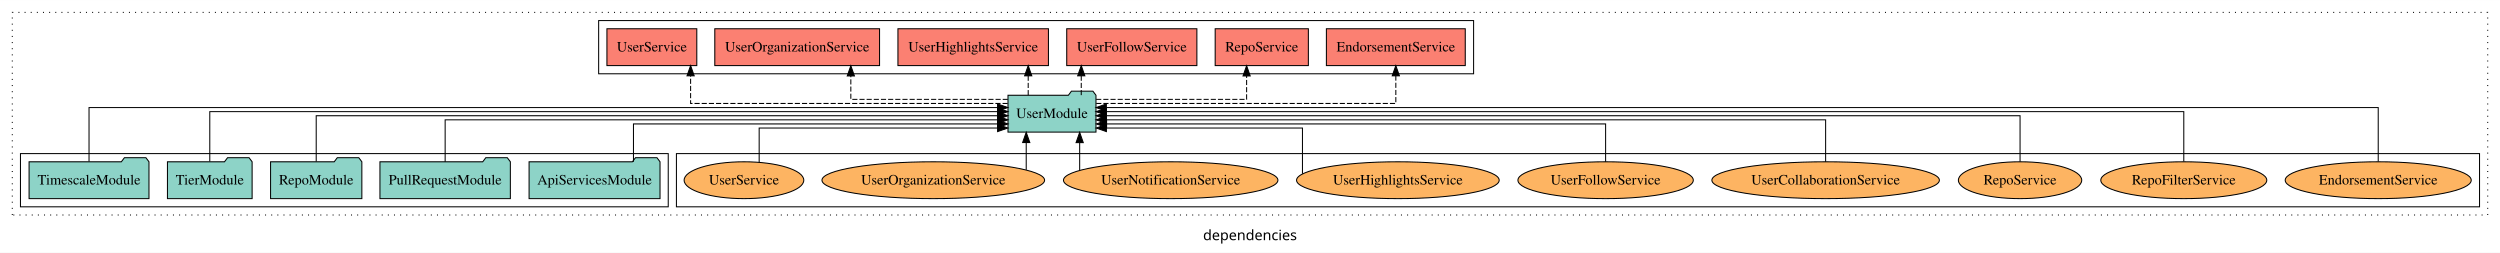
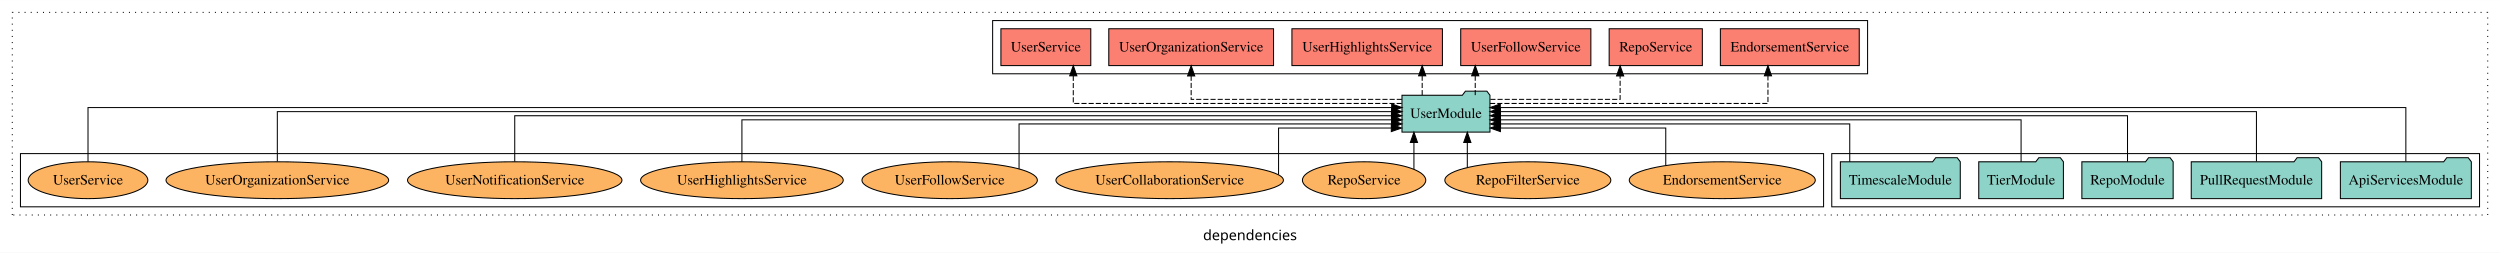
<svg xmlns="http://www.w3.org/2000/svg" width="2443pt" height="247pt" viewBox="0.00 0.00 2443.00 246.80">
  <g id="graph0" class="graph" transform="scale(1 1) rotate(0) translate(4 242.8)">
    <polygon fill="white" stroke="transparent" points="-4,4 -4,-242.8 2439,-242.8 2439,4 -4,4" />
    <text text-anchor="middle" x="1217.5" y="-8.2" font-family="sans-serif" font-size="14.00">dependencies</text>
    <g id="clust1" class="cluster">
      <polygon fill="none" stroke="black" stroke-dasharray="1,5" points="8,-32.8 8,-230.8 2427,-230.8 2427,-32.8 8,-32.8" />
    </g>
    <g id="clust4" class="cluster">
-       <polygon fill="none" stroke="black" points="581,-170.8 581,-222.8 1436,-222.8 1436,-170.8 581,-170.8" />
+       <polygon fill="none" stroke="black" points="966,-170.8 966,-222.8 1821,-222.8 1821,-170.8 966,-170.8" />
+     </g>
+     <g id="clust3" class="cluster">
+       <polygon fill="none" stroke="black" points="1786,-40.8 1786,-92.8 2419,-92.8 2419,-40.8 1786,-40.8" />
    </g>
    <g id="clust6" class="cluster">
-       <polygon fill="none" stroke="black" points="657,-40.8 657,-92.8 2419,-92.8 2419,-40.8 657,-40.8" />
-     </g>
-     <g id="clust3" class="cluster">
-       <polygon fill="none" stroke="black" points="16,-40.8 16,-92.8 649,-92.8 649,-40.8 16,-40.8" />
+       <polygon fill="none" stroke="black" points="16,-40.8 16,-92.8 1778,-92.8 1778,-40.8 16,-40.8" />
    </g>
    <g id="node1" class="node">
-       <polygon fill="#8dd3c7" stroke="black" points="640.98,-84.8 637.98,-88.8 616.98,-88.8 613.98,-84.8 513.02,-84.8 513.02,-48.8 640.98,-48.8 640.98,-84.8" />
-       <text text-anchor="middle" x="577" y="-62.6" font-family="Times,serif" font-size="14.00">ApiServicesModule</text>
+       <polygon fill="#8dd3c7" stroke="black" points="2410.98,-84.8 2407.98,-88.8 2386.98,-88.8 2383.98,-84.8 2283.02,-84.8 2283.02,-48.8 2410.98,-48.8 2410.98,-84.8" />
+       <text text-anchor="middle" x="2347" y="-62.6" font-family="Times,serif" font-size="14.00">ApiServicesModule</text>
    </g>
    <g id="node6" class="node">
-       <polygon fill="#8dd3c7" stroke="black" points="1066.99,-149.8 1063.99,-153.8 1042.99,-153.8 1039.99,-149.8 981.01,-149.8 981.01,-113.8 1066.99,-113.8 1066.99,-149.8" />
-       <text text-anchor="middle" x="1024" y="-127.6" font-family="Times,serif" font-size="14.00">UserModule</text>
+       <polygon fill="#8dd3c7" stroke="black" points="1451.99,-149.8 1448.99,-153.8 1427.99,-153.8 1424.99,-149.8 1366.01,-149.8 1366.01,-113.8 1451.99,-113.8 1451.99,-149.8" />
+       <text text-anchor="middle" x="1409" y="-127.6" font-family="Times,serif" font-size="14.00">UserModule</text>
    </g>
    <g id="edge1" class="edge">
-       <path fill="none" stroke="black" d="M615.02,-84.81C615.02,-100.85 615.02,-121.8 615.02,-121.8 615.02,-121.8 971,-121.8 971,-121.8" />
-       <polygon fill="black" stroke="black" points="971,-125.3 981,-121.8 971,-118.3 971,-125.3" />
+       <path fill="none" stroke="black" d="M2347,-85.08C2347,-106.12 2347,-137.8 2347,-137.8 2347,-137.8 1462.05,-137.8 1462.05,-137.8" />
+       <polygon fill="black" stroke="black" points="1462.05,-134.3 1452.05,-137.8 1462.05,-141.3 1462.05,-134.3" />
    </g>
    <g id="node2" class="node">
-       <polygon fill="#8dd3c7" stroke="black" points="494.72,-84.8 491.72,-88.8 470.72,-88.8 467.72,-84.8 367.28,-84.8 367.28,-48.8 494.72,-48.8 494.72,-84.8" />
-       <text text-anchor="middle" x="431" y="-62.6" font-family="Times,serif" font-size="14.00">PullRequestModule</text>
+       <polygon fill="#8dd3c7" stroke="black" points="2264.72,-84.8 2261.72,-88.8 2240.72,-88.8 2237.72,-84.8 2137.28,-84.8 2137.28,-48.8 2264.72,-48.8 2264.72,-84.8" />
+       <text text-anchor="middle" x="2201" y="-62.6" font-family="Times,serif" font-size="14.00">PullRequestModule</text>
    </g>
    <g id="edge2" class="edge">
-       <path fill="none" stroke="black" d="M431,-84.82C431,-102.17 431,-125.8 431,-125.8 431,-125.8 970.88,-125.8 970.88,-125.8" />
-       <polygon fill="black" stroke="black" points="970.88,-129.3 980.88,-125.8 970.88,-122.3 970.88,-129.3" />
+       <path fill="none" stroke="black" d="M2201,-85.11C2201,-104.95 2201,-133.8 2201,-133.8 2201,-133.8 1462.14,-133.8 1462.14,-133.8" />
+       <polygon fill="black" stroke="black" points="1462.14,-130.3 1452.14,-133.8 1462.14,-137.3 1462.14,-130.3" />
    </g>
    <g id="node3" class="node">
-       <polygon fill="#8dd3c7" stroke="black" points="349.6,-84.8 346.6,-88.8 325.6,-88.8 322.6,-84.8 260.4,-84.8 260.4,-48.8 349.6,-48.8 349.6,-84.8" />
-       <text text-anchor="middle" x="305" y="-62.6" font-family="Times,serif" font-size="14.00">RepoModule</text>
+       <polygon fill="#8dd3c7" stroke="black" points="2119.6,-84.8 2116.6,-88.8 2095.6,-88.8 2092.6,-84.8 2030.4,-84.8 2030.4,-48.8 2119.6,-48.8 2119.6,-84.8" />
+       <text text-anchor="middle" x="2075" y="-62.6" font-family="Times,serif" font-size="14.00">RepoModule</text>
    </g>
    <g id="edge3" class="edge">
-       <path fill="none" stroke="black" d="M305,-85.02C305,-103.63 305,-129.8 305,-129.8 305,-129.8 970.91,-129.8 970.91,-129.8" />
-       <polygon fill="black" stroke="black" points="970.91,-133.3 980.91,-129.8 970.91,-126.3 970.91,-133.3" />
+       <path fill="none" stroke="black" d="M2075,-85.02C2075,-103.63 2075,-129.8 2075,-129.8 2075,-129.8 1462.18,-129.8 1462.18,-129.8" />
+       <polygon fill="black" stroke="black" points="1462.18,-126.3 1452.18,-129.8 1462.18,-133.3 1462.18,-126.3" />
    </g>
    <g id="node4" class="node">
-       <polygon fill="#8dd3c7" stroke="black" points="242.37,-84.8 239.37,-88.8 218.37,-88.8 215.37,-84.8 159.63,-84.8 159.63,-48.8 242.37,-48.8 242.37,-84.8" />
-       <text text-anchor="middle" x="201" y="-62.6" font-family="Times,serif" font-size="14.00">TierModule</text>
+       <polygon fill="#8dd3c7" stroke="black" points="2012.37,-84.8 2009.37,-88.8 1988.37,-88.8 1985.37,-84.8 1929.63,-84.8 1929.63,-48.8 2012.37,-48.8 2012.37,-84.8" />
+       <text text-anchor="middle" x="1971" y="-62.6" font-family="Times,serif" font-size="14.00">TierModule</text>
    </g>
    <g id="edge4" class="edge">
-       <path fill="none" stroke="black" d="M201,-85.11C201,-104.95 201,-133.8 201,-133.8 201,-133.8 970.91,-133.8 970.91,-133.8" />
-       <polygon fill="black" stroke="black" points="970.91,-137.3 980.91,-133.8 970.91,-130.3 970.91,-137.3" />
+       <path fill="none" stroke="black" d="M1971,-84.82C1971,-102.17 1971,-125.8 1971,-125.8 1971,-125.8 1462.17,-125.8 1462.17,-125.8" />
+       <polygon fill="black" stroke="black" points="1462.17,-122.3 1452.17,-125.8 1462.17,-129.3 1462.17,-122.3" />
    </g>
    <g id="node5" class="node">
-       <polygon fill="#8dd3c7" stroke="black" points="141.58,-84.8 138.58,-88.8 117.58,-88.8 114.58,-84.8 24.42,-84.8 24.42,-48.8 141.58,-48.8 141.58,-84.8" />
-       <text text-anchor="middle" x="83" y="-62.6" font-family="Times,serif" font-size="14.00">TimescaleModule</text>
+       <polygon fill="#8dd3c7" stroke="black" points="1911.58,-84.8 1908.58,-88.8 1887.58,-88.8 1884.58,-84.8 1794.42,-84.8 1794.42,-48.8 1911.58,-48.8 1911.58,-84.8" />
+       <text text-anchor="middle" x="1853" y="-62.6" font-family="Times,serif" font-size="14.00">TimescaleModule</text>
    </g>
    <g id="edge5" class="edge">
-       <path fill="none" stroke="black" d="M83,-85.08C83,-106.12 83,-137.8 83,-137.8 83,-137.8 970.81,-137.8 970.81,-137.8" />
-       <polygon fill="black" stroke="black" points="970.81,-141.3 980.81,-137.8 970.81,-134.3 970.81,-141.3" />
+       <path fill="none" stroke="black" d="M1803.57,-84.81C1803.57,-100.85 1803.57,-121.8 1803.57,-121.8 1803.57,-121.8 1462.35,-121.8 1462.35,-121.8" />
+       <polygon fill="black" stroke="black" points="1462.35,-118.3 1452.35,-121.8 1462.35,-125.3 1462.35,-118.3" />
    </g>
    <g id="node7" class="node">
-       <polygon fill="#fb8072" stroke="black" points="1427.85,-214.8 1292.15,-214.8 1292.15,-178.8 1427.85,-178.8 1427.85,-214.8" />
-       <text text-anchor="middle" x="1360" y="-192.6" font-family="Times,serif" font-size="14.00">EndorsementService </text>
+       <polygon fill="#fb8072" stroke="black" points="1812.85,-214.8 1677.15,-214.8 1677.15,-178.8 1812.85,-178.8 1812.85,-214.8" />
+       <text text-anchor="middle" x="1745" y="-192.6" font-family="Times,serif" font-size="14.00">EndorsementService </text>
    </g>
    <g id="edge6" class="edge">
-       <path fill="none" stroke="black" stroke-dasharray="5,2" d="M1067.24,-141.8C1157.99,-141.8 1360,-141.8 1360,-141.8 1360,-141.8 1360,-168.79 1360,-168.79" />
-       <polygon fill="black" stroke="black" points="1356.5,-168.79 1360,-178.79 1363.5,-168.79 1356.5,-168.79" />
+       <path fill="none" stroke="black" stroke-dasharray="5,2" d="M1452.09,-141.8C1538.26,-141.8 1723.64,-141.8 1723.64,-141.8 1723.64,-141.8 1723.64,-168.79 1723.64,-168.79" />
+       <polygon fill="black" stroke="black" points="1720.14,-168.79 1723.64,-178.79 1727.14,-168.79 1720.14,-168.79" />
    </g>
    <g id="node8" class="node">
-       <polygon fill="#fb8072" stroke="black" points="1274.53,-214.8 1183.47,-214.8 1183.47,-178.8 1274.53,-178.8 1274.53,-214.8" />
-       <text text-anchor="middle" x="1229" y="-192.6" font-family="Times,serif" font-size="14.00">RepoService </text>
+       <polygon fill="#fb8072" stroke="black" points="1659.53,-214.8 1568.47,-214.8 1568.47,-178.8 1659.53,-178.8 1659.53,-214.8" />
+       <text text-anchor="middle" x="1614" y="-192.6" font-family="Times,serif" font-size="14.00">RepoService </text>
    </g>
    <g id="edge7" class="edge">
-       <path fill="none" stroke="black" stroke-dasharray="5,2" d="M1067.16,-145.8C1123.27,-145.8 1214.19,-145.8 1214.19,-145.8 1214.19,-145.8 1214.19,-168.68 1214.19,-168.68" />
-       <polygon fill="black" stroke="black" points="1210.69,-168.68 1214.19,-178.68 1217.69,-168.68 1210.69,-168.68" />
+       <path fill="none" stroke="black" stroke-dasharray="5,2" d="M1452.38,-145.8C1502.8,-145.8 1579.18,-145.8 1579.18,-145.8 1579.18,-145.8 1579.18,-168.68 1579.18,-168.68" />
+       <polygon fill="black" stroke="black" points="1575.68,-168.68 1579.18,-178.68 1582.68,-168.68 1575.68,-168.68" />
    </g>
    <g id="node9" class="node">
-       <polygon fill="#fb8072" stroke="black" points="1165.59,-214.8 1038.41,-214.8 1038.41,-178.8 1165.59,-178.8 1165.59,-214.8" />
-       <text text-anchor="middle" x="1102" y="-192.6" font-family="Times,serif" font-size="14.00">UserFollowService </text>
+       <polygon fill="#fb8072" stroke="black" points="1550.59,-214.8 1423.41,-214.8 1423.41,-178.8 1550.59,-178.8 1550.59,-214.8" />
+       <text text-anchor="middle" x="1487" y="-192.6" font-family="Times,serif" font-size="14.00">UserFollowService </text>
    </g>
    <g id="edge8" class="edge">
-       <path fill="none" stroke="black" stroke-dasharray="5,2" d="M1052.6,-149.91C1052.6,-149.91 1052.6,-168.79 1052.6,-168.79" />
-       <polygon fill="black" stroke="black" points="1049.1,-168.79 1052.6,-178.79 1056.1,-168.79 1049.1,-168.79" />
+       <path fill="none" stroke="black" stroke-dasharray="5,2" d="M1437.6,-149.91C1437.6,-149.91 1437.6,-168.79 1437.6,-168.79" />
+       <polygon fill="black" stroke="black" points="1434.1,-168.79 1437.6,-178.79 1441.1,-168.79 1434.1,-168.79" />
    </g>
    <g id="node10" class="node">
-       <polygon fill="#fb8072" stroke="black" points="1020.53,-214.8 873.47,-214.8 873.47,-178.8 1020.53,-178.8 1020.53,-214.8" />
-       <text text-anchor="middle" x="947" y="-192.6" font-family="Times,serif" font-size="14.00">UserHighlightsService </text>
+       <polygon fill="#fb8072" stroke="black" points="1405.53,-214.8 1258.47,-214.8 1258.47,-178.8 1405.53,-178.8 1405.53,-214.8" />
+       <text text-anchor="middle" x="1332" y="-192.6" font-family="Times,serif" font-size="14.00">UserHighlightsService </text>
    </g>
    <g id="edge9" class="edge">
-       <path fill="none" stroke="black" stroke-dasharray="5,2" d="M1000.76,-149.91C1000.76,-149.91 1000.76,-168.79 1000.76,-168.79" />
-       <polygon fill="black" stroke="black" points="997.26,-168.79 1000.76,-178.79 1004.26,-168.79 997.26,-168.79" />
+       <path fill="none" stroke="black" stroke-dasharray="5,2" d="M1385.76,-149.91C1385.76,-149.91 1385.76,-168.79 1385.76,-168.79" />
+       <polygon fill="black" stroke="black" points="1382.26,-168.79 1385.76,-178.79 1389.26,-168.79 1382.26,-168.79" />
    </g>
    <g id="node11" class="node">
-       <polygon fill="#fb8072" stroke="black" points="855.5,-214.8 694.5,-214.8 694.5,-178.8 855.5,-178.8 855.5,-214.8" />
-       <text text-anchor="middle" x="775" y="-192.6" font-family="Times,serif" font-size="14.00">UserOrganizationService </text>
+       <polygon fill="#fb8072" stroke="black" points="1240.5,-214.8 1079.5,-214.8 1079.5,-178.8 1240.5,-178.8 1240.5,-214.8" />
+       <text text-anchor="middle" x="1160" y="-192.6" font-family="Times,serif" font-size="14.00">UserOrganizationService </text>
    </g>
    <g id="edge10" class="edge">
-       <path fill="none" stroke="black" stroke-dasharray="5,2" d="M980.86,-145.8C923,-145.8 827.43,-145.8 827.43,-145.8 827.43,-145.8 827.43,-168.68 827.43,-168.68" />
-       <polygon fill="black" stroke="black" points="823.93,-168.68 827.43,-178.68 830.93,-168.68 823.93,-168.68" />
+       <path fill="none" stroke="black" stroke-dasharray="5,2" d="M1365.91,-145.8C1294.64,-145.8 1160,-145.8 1160,-145.8 1160,-145.8 1160,-168.68 1160,-168.68" />
+       <polygon fill="black" stroke="black" points="1156.5,-168.68 1160,-178.68 1163.5,-168.68 1156.5,-168.68" />
    </g>
    <g id="node12" class="node">
-       <polygon fill="#fb8072" stroke="black" points="676.91,-214.8 589.09,-214.8 589.09,-178.8 676.91,-178.8 676.91,-214.8" />
-       <text text-anchor="middle" x="633" y="-192.6" font-family="Times,serif" font-size="14.00">UserService </text>
+       <polygon fill="#fb8072" stroke="black" points="1061.91,-214.8 974.09,-214.8 974.09,-178.8 1061.91,-178.8 1061.91,-214.8" />
+       <text text-anchor="middle" x="1018" y="-192.6" font-family="Times,serif" font-size="14.00">UserService </text>
    </g>
    <g id="edge11" class="edge">
-       <path fill="none" stroke="black" stroke-dasharray="5,2" d="M980.7,-141.8C886.4,-141.8 670.86,-141.8 670.86,-141.8 670.86,-141.8 670.86,-168.79 670.86,-168.79" />
-       <polygon fill="black" stroke="black" points="667.36,-168.79 670.86,-178.79 674.36,-168.79 667.36,-168.79" />
+       <path fill="none" stroke="black" stroke-dasharray="5,2" d="M1365.79,-141.8C1269.32,-141.8 1044.81,-141.8 1044.81,-141.8 1044.81,-141.8 1044.81,-168.79 1044.81,-168.79" />
+       <polygon fill="black" stroke="black" points="1041.31,-168.79 1044.81,-178.79 1048.31,-168.79 1041.31,-168.79" />
    </g>
    <g id="node13" class="node">
-       <ellipse fill="#fdb462" stroke="black" cx="2320" cy="-66.8" rx="90.89" ry="18" />
-       <text text-anchor="middle" x="2320" y="-62.6" font-family="Times,serif" font-size="14.00">EndorsementService</text>
+       <ellipse fill="#fdb462" stroke="black" cx="1679" cy="-66.8" rx="90.89" ry="18" />
+       <text text-anchor="middle" x="1679" y="-62.6" font-family="Times,serif" font-size="14.00">EndorsementService</text>
    </g>
    <g id="edge12" class="edge">
-       <path fill="none" stroke="black" d="M2320,-85.08C2320,-106.12 2320,-137.8 2320,-137.8 2320,-137.8 1077.12,-137.8 1077.12,-137.8" />
-       <polygon fill="black" stroke="black" points="1077.12,-134.3 1067.12,-137.8 1077.12,-141.3 1077.12,-134.3" />
+       <path fill="none" stroke="black" d="M1623.78,-81.28C1623.78,-96.36 1623.78,-117.8 1623.78,-117.8 1623.78,-117.8 1462.21,-117.8 1462.21,-117.8" />
+       <polygon fill="black" stroke="black" points="1462.21,-114.3 1452.21,-117.8 1462.21,-121.3 1462.21,-114.3" />
    </g>
    <g id="node14" class="node">
-       <ellipse fill="#fdb462" stroke="black" cx="2130" cy="-66.8" rx="81.1" ry="18" />
-       <text text-anchor="middle" x="2130" y="-62.6" font-family="Times,serif" font-size="14.00">RepoFilterService</text>
+       <ellipse fill="#fdb462" stroke="black" cx="1489" cy="-66.8" rx="81.1" ry="18" />
+       <text text-anchor="middle" x="1489" y="-62.6" font-family="Times,serif" font-size="14.00">RepoFilterService</text>
    </g>
    <g id="edge13" class="edge">
-       <path fill="none" stroke="black" d="M2130,-85.11C2130,-104.95 2130,-133.8 2130,-133.8 2130,-133.8 1077.02,-133.8 1077.02,-133.8" />
-       <polygon fill="black" stroke="black" points="1077.02,-130.3 1067.02,-133.8 1077.02,-137.3 1077.02,-130.3" />
+       <path fill="none" stroke="black" d="M1429.85,-79.33C1429.85,-79.33 1429.85,-103.65 1429.85,-103.65" />
+       <polygon fill="black" stroke="black" points="1426.35,-103.65 1429.85,-113.65 1433.35,-103.65 1426.35,-103.65" />
    </g>
    <g id="node15" class="node">
-       <ellipse fill="#fdb462" stroke="black" cx="1970" cy="-66.8" rx="60.26" ry="18" />
-       <text text-anchor="middle" x="1970" y="-62.6" font-family="Times,serif" font-size="14.00">RepoService</text>
+       <ellipse fill="#fdb462" stroke="black" cx="1329" cy="-66.8" rx="60.26" ry="18" />
+       <text text-anchor="middle" x="1329" y="-62.6" font-family="Times,serif" font-size="14.00">RepoService</text>
    </g>
    <g id="edge14" class="edge">
-       <path fill="none" stroke="black" d="M1970,-85.02C1970,-103.63 1970,-129.8 1970,-129.8 1970,-129.8 1077.11,-129.8 1077.11,-129.8" />
-       <polygon fill="black" stroke="black" points="1077.11,-126.3 1067.11,-129.8 1077.11,-133.3 1077.11,-126.3" />
+       <path fill="none" stroke="black" d="M1377.69,-77.53C1377.69,-77.53 1377.69,-103.67 1377.69,-103.67" />
+       <polygon fill="black" stroke="black" points="1374.19,-103.67 1377.69,-113.67 1381.19,-103.67 1374.19,-103.67" />
    </g>
    <g id="node16" class="node">
-       <ellipse fill="#fdb462" stroke="black" cx="1780" cy="-66.8" rx="111.16" ry="18" />
-       <text text-anchor="middle" x="1780" y="-62.6" font-family="Times,serif" font-size="14.00">UserCollaborationService</text>
+       <ellipse fill="#fdb462" stroke="black" cx="1139" cy="-66.8" rx="111.16" ry="18" />
+       <text text-anchor="middle" x="1139" y="-62.6" font-family="Times,serif" font-size="14.00">UserCollaborationService</text>
    </g>
    <g id="edge15" class="edge">
-       <path fill="none" stroke="black" d="M1780,-84.82C1780,-102.17 1780,-125.8 1780,-125.8 1780,-125.8 1077.09,-125.8 1077.09,-125.8" />
-       <polygon fill="black" stroke="black" points="1077.09,-122.3 1067.09,-125.8 1077.09,-129.3 1077.09,-122.3" />
+       <path fill="none" stroke="black" d="M1245.41,-72.26C1245.41,-85.41 1245.41,-117.8 1245.41,-117.8 1245.41,-117.8 1355.59,-117.8 1355.59,-117.8" />
+       <polygon fill="black" stroke="black" points="1355.59,-121.3 1365.59,-117.8 1355.59,-114.3 1355.59,-121.3" />
    </g>
    <g id="node17" class="node">
-       <ellipse fill="#fdb462" stroke="black" cx="1565" cy="-66.8" rx="85.69" ry="18" />
-       <text text-anchor="middle" x="1565" y="-62.6" font-family="Times,serif" font-size="14.00">UserFollowService</text>
+       <ellipse fill="#fdb462" stroke="black" cx="924" cy="-66.8" rx="85.69" ry="18" />
+       <text text-anchor="middle" x="924" y="-62.6" font-family="Times,serif" font-size="14.00">UserFollowService</text>
    </g>
    <g id="edge16" class="edge">
-       <path fill="none" stroke="black" d="M1565,-84.81C1565,-100.85 1565,-121.8 1565,-121.8 1565,-121.8 1077.36,-121.8 1077.36,-121.8" />
-       <polygon fill="black" stroke="black" points="1077.36,-118.3 1067.36,-121.8 1077.36,-125.3 1077.36,-118.3" />
+       <path fill="none" stroke="black" d="M991.82,-77.93C991.82,-94 991.82,-121.8 991.82,-121.8 991.82,-121.8 1355.93,-121.8 1355.93,-121.8" />
+       <polygon fill="black" stroke="black" points="1355.93,-125.3 1365.93,-121.8 1355.93,-118.3 1355.93,-125.3" />
    </g>
    <g id="node18" class="node">
-       <ellipse fill="#fdb462" stroke="black" cx="1362" cy="-66.8" rx="99.01" ry="18" />
-       <text text-anchor="middle" x="1362" y="-62.6" font-family="Times,serif" font-size="14.00">UserHighlightsService</text>
+       <ellipse fill="#fdb462" stroke="black" cx="721" cy="-66.8" rx="99.01" ry="18" />
+       <text text-anchor="middle" x="721" y="-62.6" font-family="Times,serif" font-size="14.00">UserHighlightsService</text>
    </g>
    <g id="edge17" class="edge">
-       <path fill="none" stroke="black" d="M1268.76,-73.05C1268.76,-86.67 1268.76,-117.8 1268.76,-117.8 1268.76,-117.8 1077.19,-117.8 1077.19,-117.8" />
-       <polygon fill="black" stroke="black" points="1077.19,-114.3 1067.19,-117.8 1077.19,-121.3 1077.19,-114.3" />
+       <path fill="none" stroke="black" d="M721,-84.82C721,-102.17 721,-125.8 721,-125.8 721,-125.8 1355.96,-125.8 1355.96,-125.8" />
+       <polygon fill="black" stroke="black" points="1355.96,-129.3 1365.96,-125.8 1355.96,-122.3 1355.96,-129.3" />
    </g>
    <g id="node19" class="node">
-       <ellipse fill="#fdb462" stroke="black" cx="1140" cy="-66.8" rx="104.78" ry="18" />
-       <text text-anchor="middle" x="1140" y="-62.6" font-family="Times,serif" font-size="14.00">UserNotificationService</text>
+       <ellipse fill="#fdb462" stroke="black" cx="499" cy="-66.8" rx="104.78" ry="18" />
+       <text text-anchor="middle" x="499" y="-62.6" font-family="Times,serif" font-size="14.00">UserNotificationService</text>
    </g>
    <g id="edge18" class="edge">
-       <path fill="none" stroke="black" d="M1051.05,-76.39C1051.05,-76.39 1051.05,-103.55 1051.05,-103.55" />
-       <polygon fill="black" stroke="black" points="1047.55,-103.55 1051.05,-113.55 1054.55,-103.55 1047.55,-103.55" />
+       <path fill="none" stroke="black" d="M499,-85.02C499,-103.63 499,-129.8 499,-129.8 499,-129.8 1355.72,-129.8 1355.72,-129.8" />
+       <polygon fill="black" stroke="black" points="1355.72,-133.3 1365.72,-129.8 1355.72,-126.3 1355.72,-133.3" />
    </g>
    <g id="node20" class="node">
-       <ellipse fill="#fdb462" stroke="black" cx="908" cy="-66.8" rx="108.78" ry="18" />
-       <text text-anchor="middle" x="908" y="-62.6" font-family="Times,serif" font-size="14.00">UserOrganizationService</text>
+       <ellipse fill="#fdb462" stroke="black" cx="267" cy="-66.8" rx="108.78" ry="18" />
+       <text text-anchor="middle" x="267" y="-62.6" font-family="Times,serif" font-size="14.00">UserOrganizationService</text>
    </g>
    <g id="edge19" class="edge">
-       <path fill="none" stroke="black" d="M998.82,-76.96C998.82,-76.96 998.82,-103.61 998.82,-103.61" />
-       <polygon fill="black" stroke="black" points="995.32,-103.61 998.82,-113.61 1002.32,-103.61 995.32,-103.61" />
+       <path fill="none" stroke="black" d="M267,-85.11C267,-104.95 267,-133.8 267,-133.8 267,-133.8 1355.97,-133.8 1355.97,-133.8" />
+       <polygon fill="black" stroke="black" points="1355.97,-137.3 1365.97,-133.8 1355.97,-130.3 1355.97,-137.3" />
    </g>
    <g id="node21" class="node">
-       <ellipse fill="#fdb462" stroke="black" cx="723" cy="-66.8" rx="58.46" ry="18" />
-       <text text-anchor="middle" x="723" y="-62.6" font-family="Times,serif" font-size="14.00">UserService</text>
+       <ellipse fill="#fdb462" stroke="black" cx="82" cy="-66.8" rx="58.46" ry="18" />
+       <text text-anchor="middle" x="82" y="-62.6" font-family="Times,serif" font-size="14.00">UserService</text>
    </g>
    <g id="edge20" class="edge">
-       <path fill="none" stroke="black" d="M737.86,-84.35C737.86,-99.1 737.86,-117.8 737.86,-117.8 737.86,-117.8 970.85,-117.8 970.85,-117.8" />
-       <polygon fill="black" stroke="black" points="970.85,-121.3 980.85,-117.8 970.85,-114.3 970.85,-121.3" />
+       <path fill="none" stroke="black" d="M82,-85.08C82,-106.12 82,-137.8 82,-137.8 82,-137.8 1355.98,-137.8 1355.98,-137.8" />
+       <polygon fill="black" stroke="black" points="1355.98,-141.3 1365.98,-137.8 1355.98,-134.3 1355.98,-141.3" />
    </g>
  </g>
</svg>
